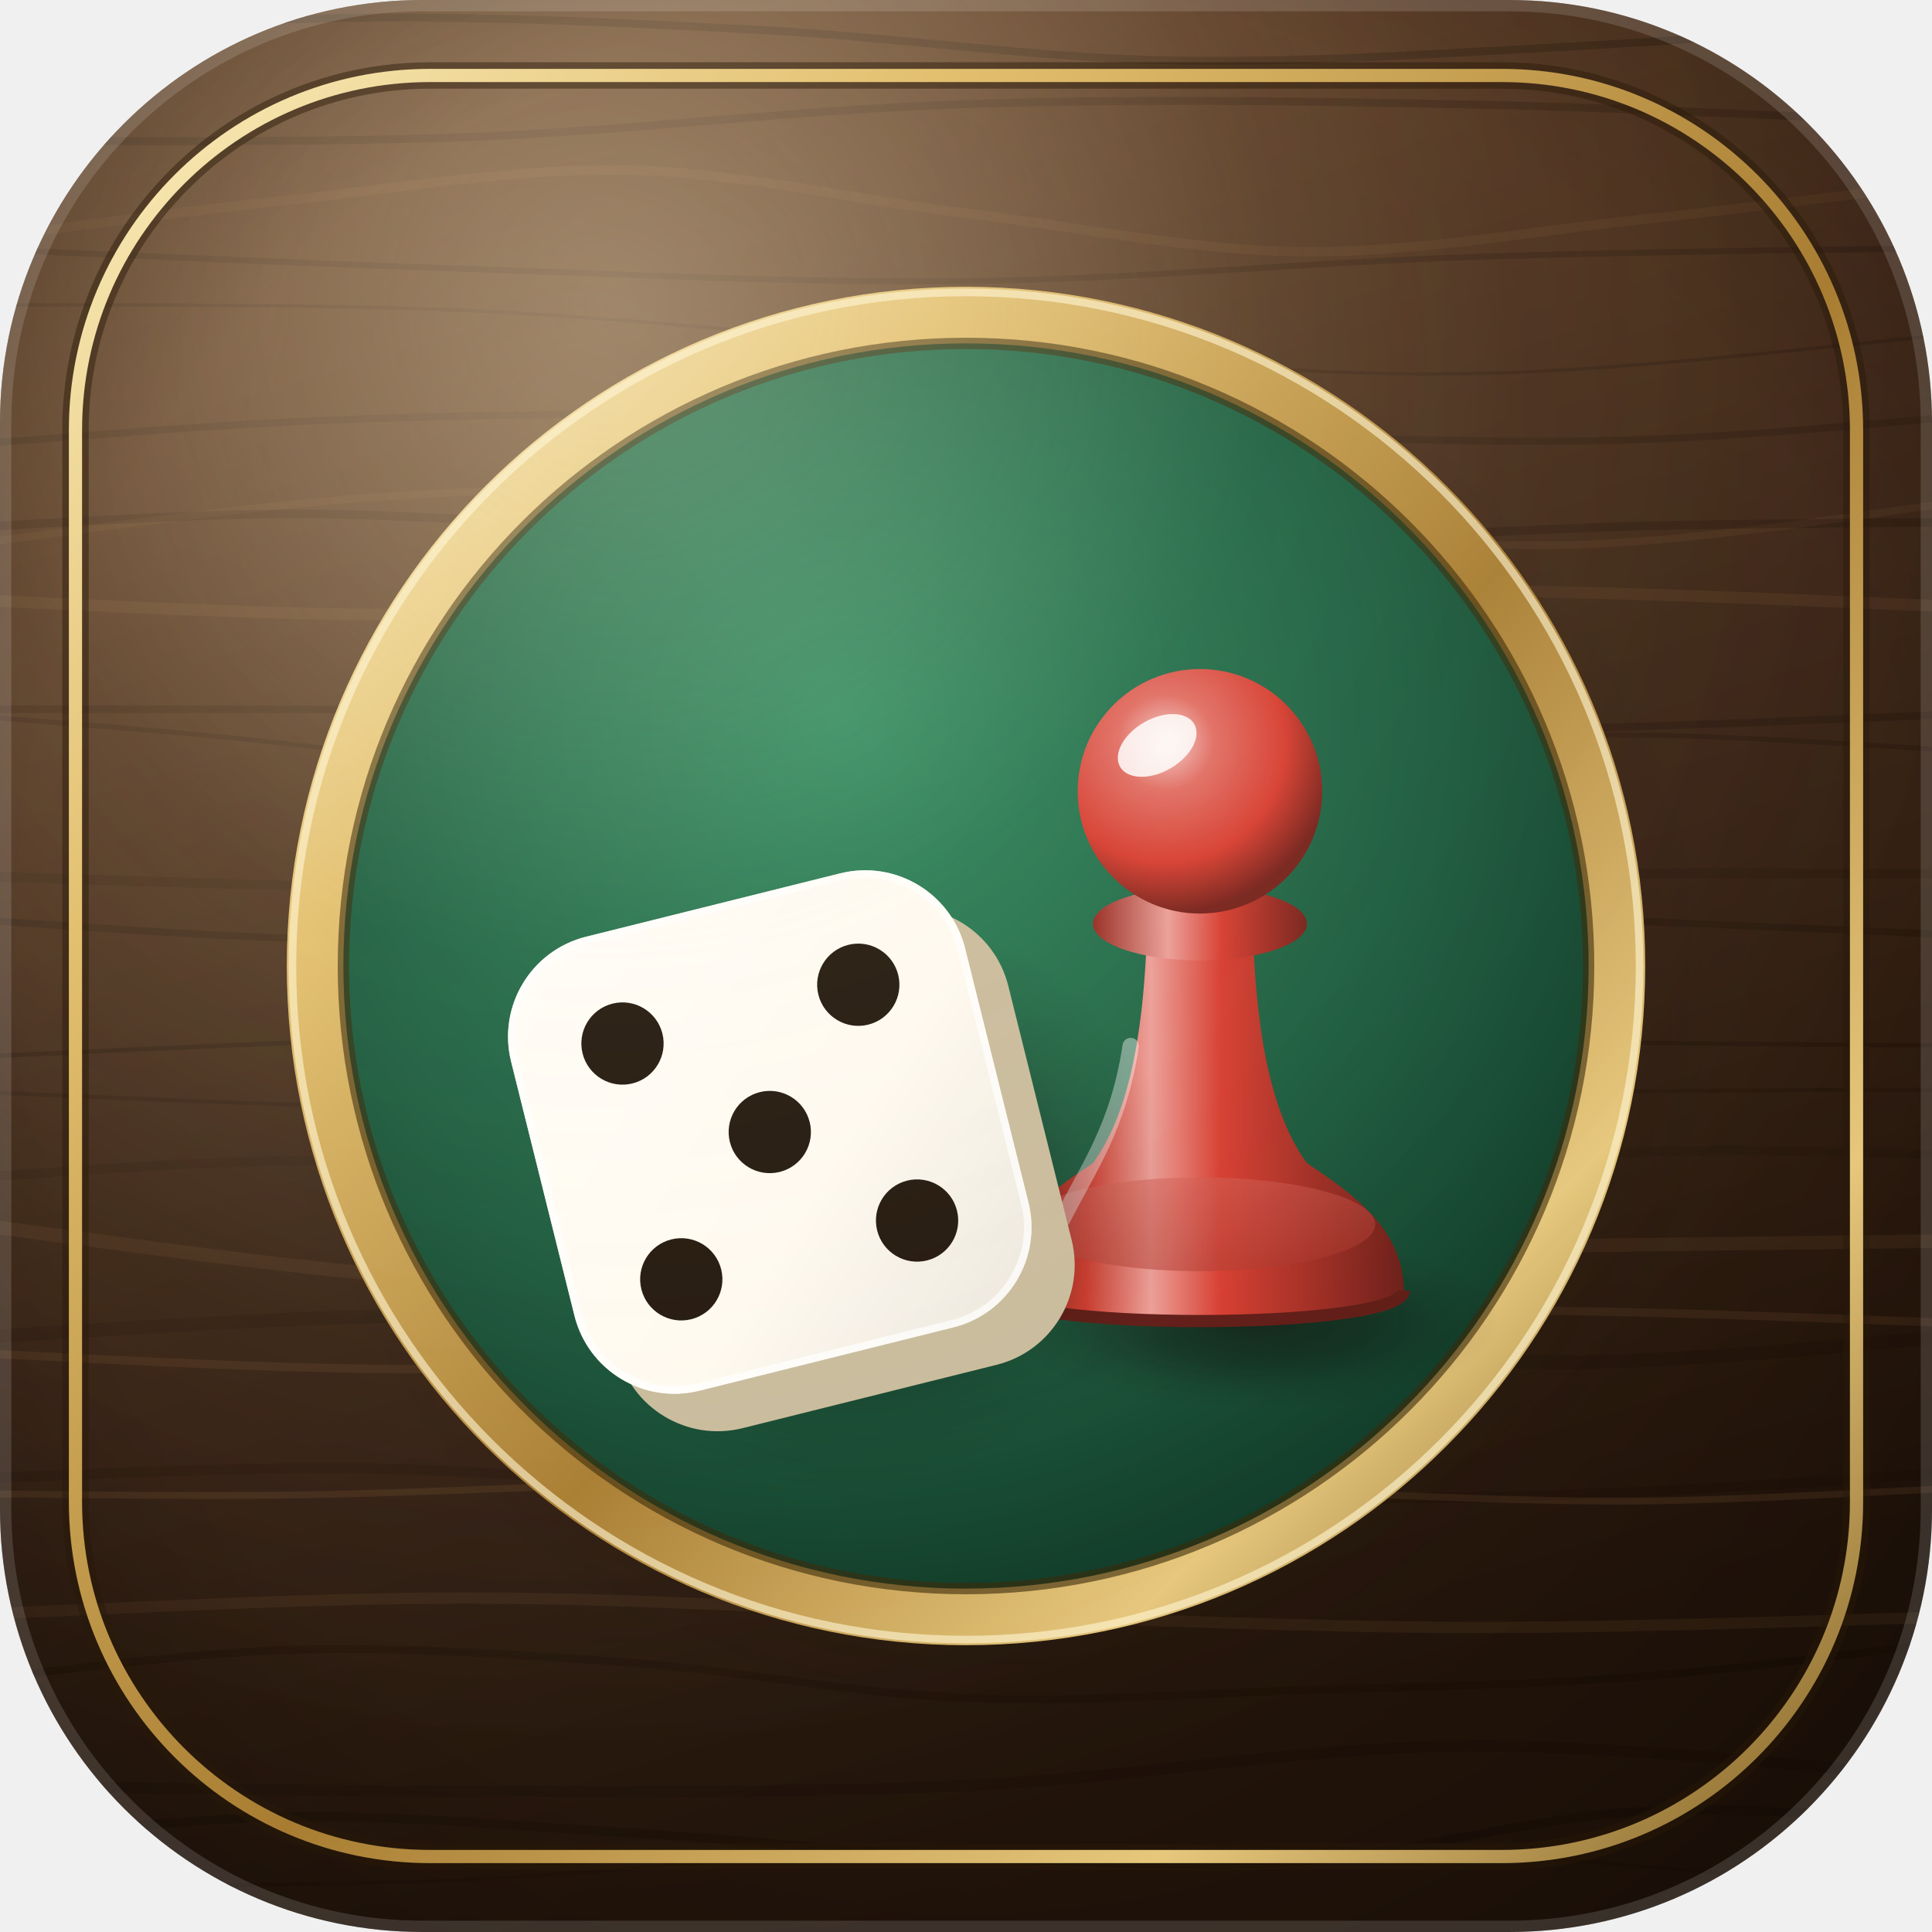
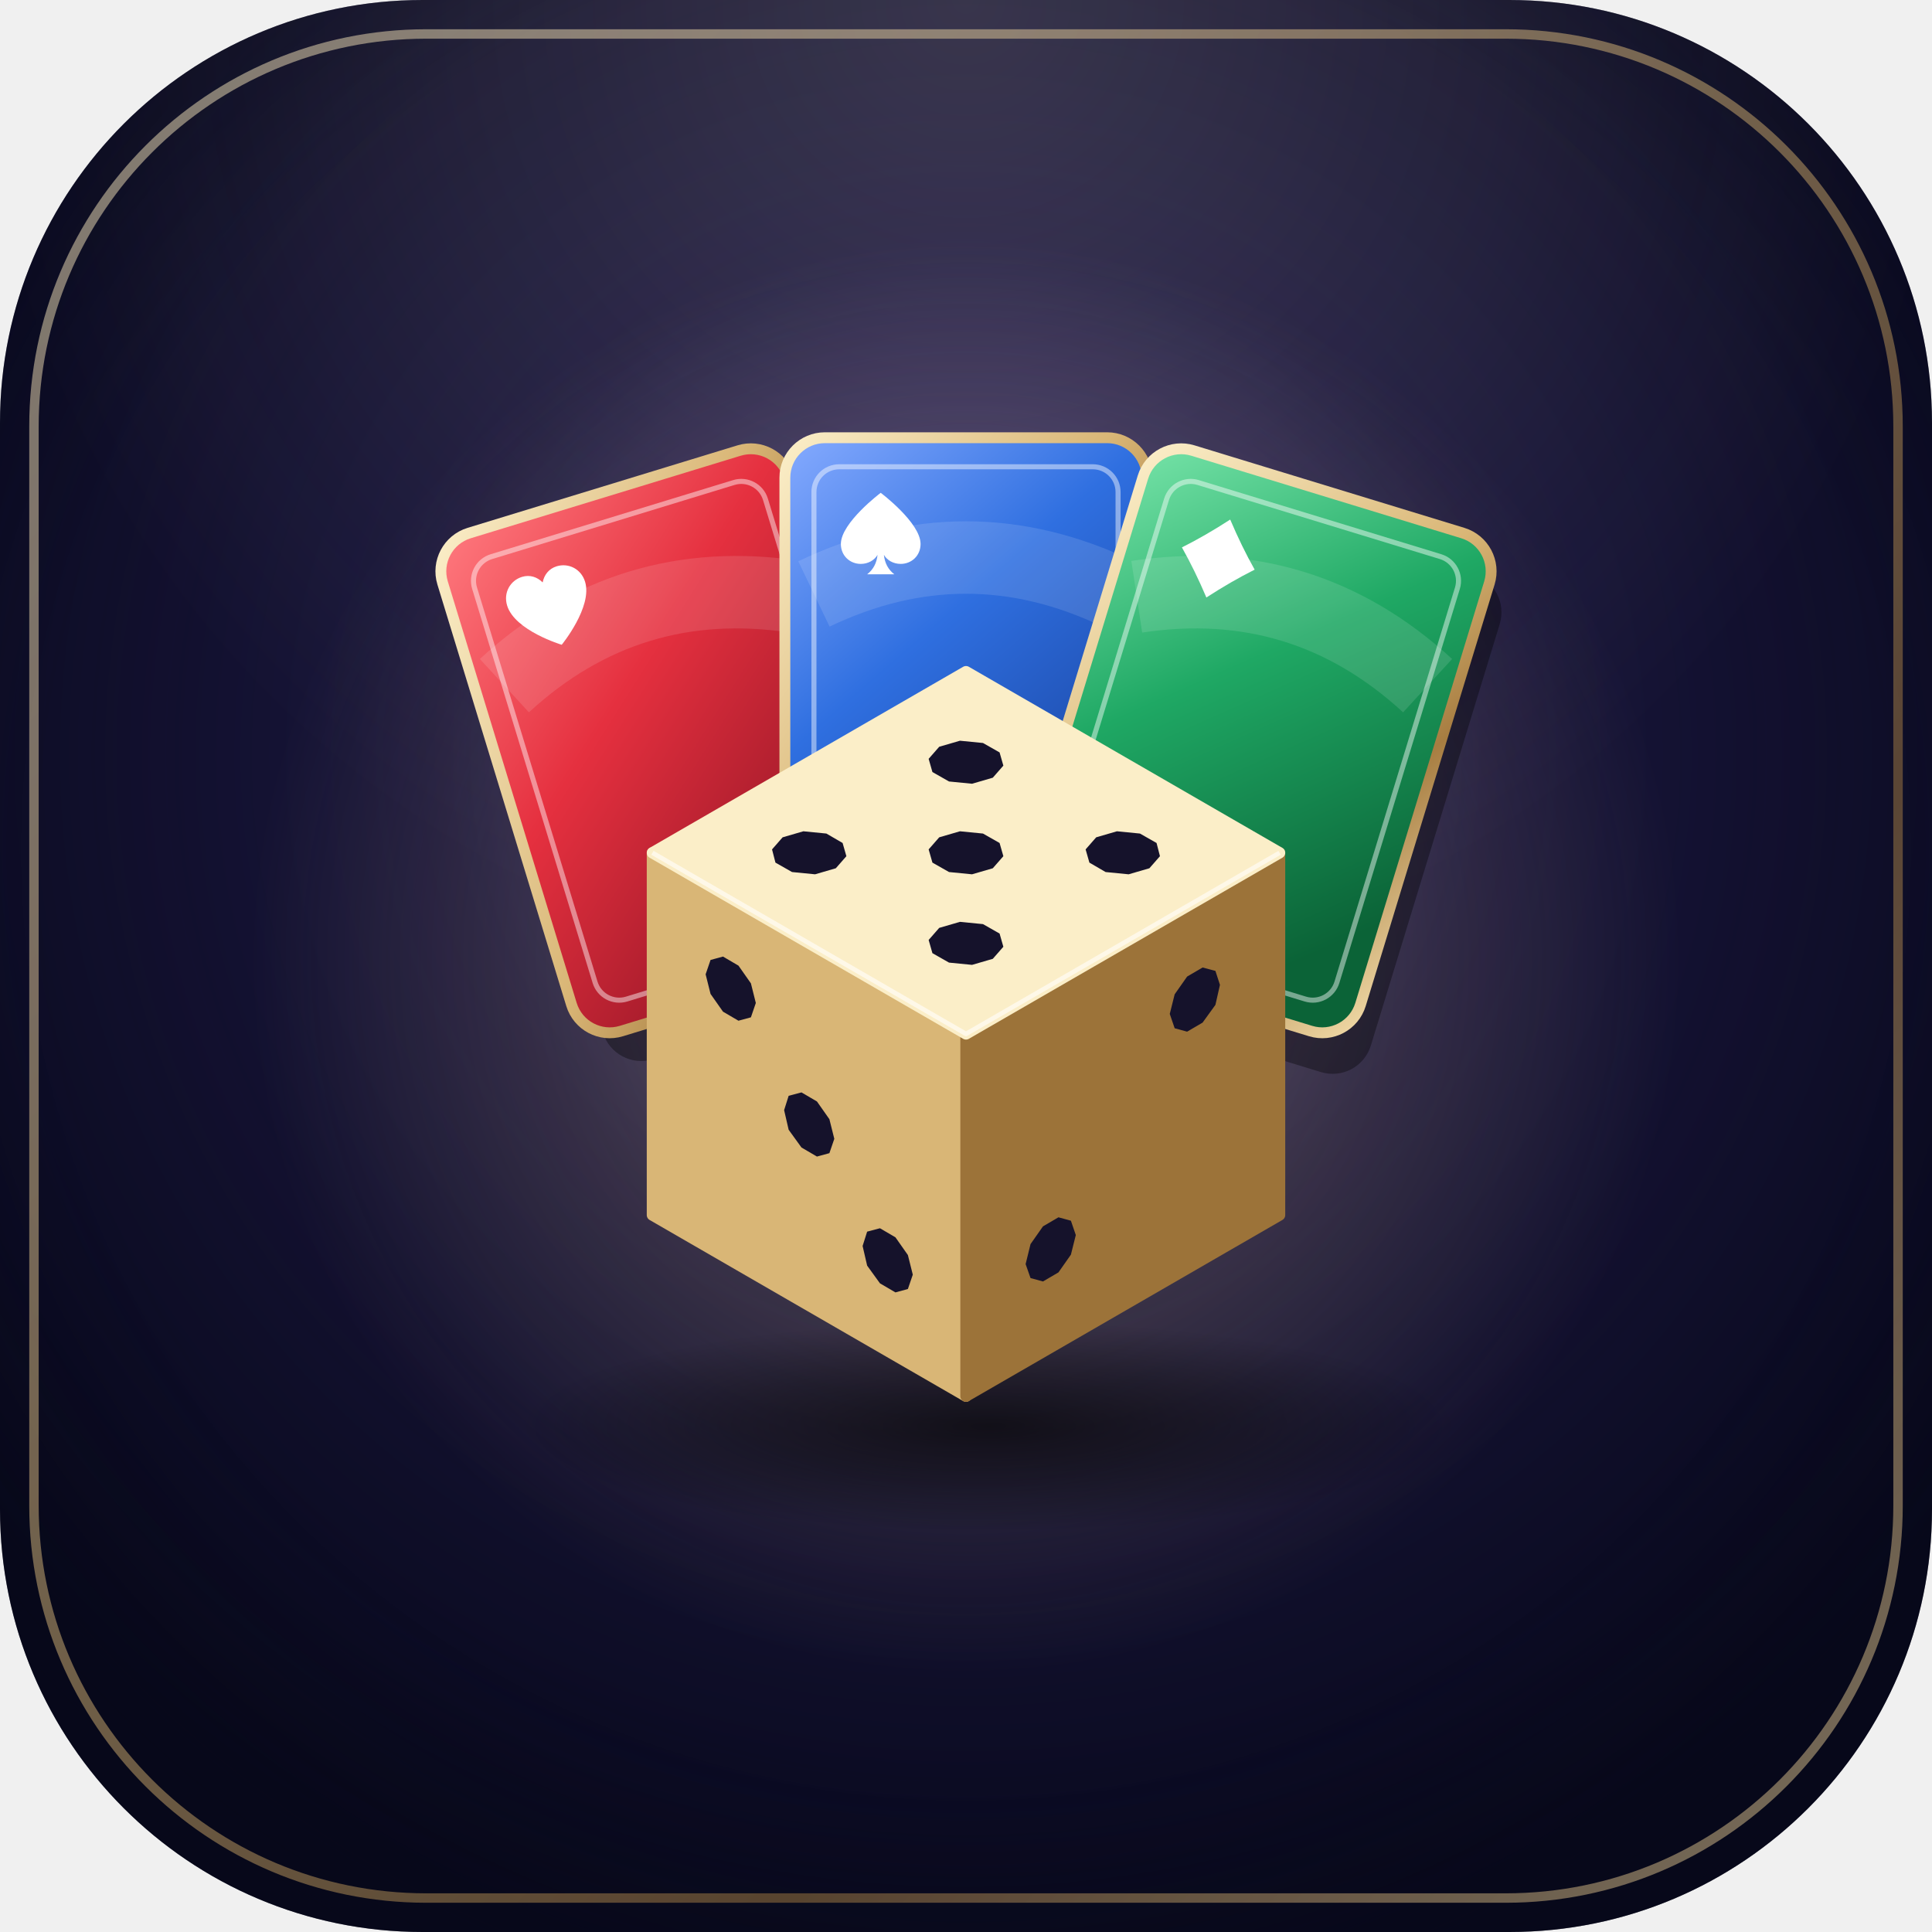
<svg xmlns="http://www.w3.org/2000/svg" viewBox="0 0 512 512" width="512" height="512" role="img" aria-label="Board Games collection app icon">
  <defs>
-     <radialGradient id="icol-felt" cx="0.4" cy="0.3" r="0.8">
-       <stop offset="0" stop-color="#2f8a5e" />
-       <stop offset="0.6" stop-color="#1b5a3d" />
-       <stop offset="1" stop-color="#0d3323" />
+     <linearGradient id="cgd" x1="0" y1="0" x2="1" y2="1">
+       <stop offset="0" stop-color="#fbeec8" />
+       <stop offset="0.45" stop-color="#d9b676" />
+       <stop offset="0.7" stop-color="#a77d41" />
+       <stop offset="1" stop-color="#f0d9a6" />
+     </linearGradient>
+     <radialGradient id="csh" cx="0.5" cy="0.5" r="0.5">
+       <stop offset="0" stop-color="#000" stop-opacity="0.62" />
+       <stop offset="0.55" stop-color="#000" stop-opacity="0.3" />
+       <stop offset="1" stop-color="#000" stop-opacity="0" />
    </radialGradient>
-     <radialGradient id="icol-sh" cx="0.5" cy="0.5" r="0.5">
-       <stop offset="0" stop-color="#0b0602" />
-       <stop offset="0.45" stop-color="#0b0602" stop-opacity="0.62" />
-       <stop offset="0.75" stop-color="#0b0602" stop-opacity="0.2" />
-       <stop offset="1" stop-color="#0b0602" stop-opacity="0" />
+     <radialGradient id="cspot" cx="256" cy="200" r="330" gradientUnits="userSpaceOnUse">
+       <stop offset="0" stop-color="#3a2f7a" stop-opacity="0.95" />
+       <stop offset="0.42" stop-color="#3a2f7a" stop-opacity="0.34" />
+       <stop offset="1" stop-color="#3a2f7a" stop-opacity="0" />
    </radialGradient>
-     <linearGradient id="icol-brass" x1="0" y1="0" x2="1" y2="1">
-       <stop offset="0" stop-color="#fbefc0" />
-       <stop offset="0.25" stop-color="#e2bf6e" />
-       <stop offset="0.55" stop-color="#a87d32" />
-       <stop offset="0.8" stop-color="#e6c77c" />
-       <stop offset="1" stop-color="#7c5b1f" />
-     </linearGradient>
-     <linearGradient id="icol-pwd63c2f" x1="0" y1="0" x2="1" y2="0">
-       <stop offset="0" stop-color="#6b1e18" />
-       <stop offset="0.22" stop-color="#d63c2f" />
-       <stop offset="0.38" stop-color="#eb9e97" />
-       <stop offset="0.55" stop-color="#d63c2f" />
-       <stop offset="1" stop-color="#6b1e18" />
-     </linearGradient>
-     <radialGradient id="icol-pwhd63c2f" cx="0.36" cy="0.3" r="0.7">
-       <stop offset="0" stop-color="#f5cecb" />
-       <stop offset="0.28" stop-color="#e06d63" />
-       <stop offset="0.7" stop-color="#d63c2f" />
-       <stop offset="1" stop-color="#76211a" />
+     <radialGradient id="ckey" cx="256" cy="0" r="264" gradientUnits="userSpaceOnUse">
+       <stop offset="0" stop-color="#fff4dc" stop-opacity="0.16" />
+       <stop offset="1" stop-color="#fff4dc" stop-opacity="0" />
    </radialGradient>
-     <linearGradient id="icol-pwbd63c2f" x1="0" y1="0" x2="1" y2="1">
-       <stop offset="0" stop-color="#e06d63" />
-       <stop offset="1" stop-color="#a12d23" />
-     </linearGradient>
-     <linearGradient id="icol-pwcd63c2f" x1="0" y1="0" x2="1" y2="0">
-       <stop offset="0" stop-color="#962a21" />
-       <stop offset="0.35" stop-color="#eb9e97" />
-       <stop offset="0.6" stop-color="#d63c2f" />
-       <stop offset="1" stop-color="#76211a" />
-     </linearGradient>
-     <linearGradient id="icol-icdf" x1="0" y1="0" x2="1" y2="1">
-       <stop offset="0" stop-color="#fffdf8" />
-       <stop offset="0.6" stop-color="#fffaf0" />
-       <stop offset="1" stop-color="#ebe6dd" />
-     </linearGradient>
-     <linearGradient id="icol-wal" x1="0" y1="0" x2="0.3" y2="1">
-       <stop offset="0" stop-color="#5a3820" />
-       <stop offset="0.5" stop-color="#3a2314" />
-       <stop offset="1" stop-color="#1f1209" />
-     </linearGradient>
-     <radialGradient id="icol-wlamp" cx="0.3" cy="0.22" r="0.8">
-       <stop offset="0" stop-color="#ffd9a0" stop-opacity="0.28" />
-       <stop offset="0.6" stop-color="#ffd9a0" stop-opacity="0.04" />
-       <stop offset="1" stop-color="#ffd9a0" stop-opacity="0" />
+     <radialGradient id="cvig" cx="256" cy="225.3" r="405.5" gradientUnits="userSpaceOnUse">
+       <stop offset="0" stop-color="#07081a" stop-opacity="0" />
+       <stop offset="0.6" stop-color="#07081a" stop-opacity="0" />
+       <stop offset="1" stop-color="#07081a" stop-opacity="0.85" />
    </radialGradient>
-     <radialGradient id="icol-lamp" cx="0.32" cy="0.16" r="0.75">
-       <stop offset="0" stop-color="#fff4d8" stop-opacity="0.3" />
-       <stop offset="0.45" stop-color="#fff4d8" stop-opacity="0.06" />
-       <stop offset="1" stop-color="#fff4d8" stop-opacity="0" />
-     </radialGradient>
-     <radialGradient id="icol-vig" cx="0.5" cy="0.48" r="0.78">
-       <stop offset="0" stop-color="#000" stop-opacity="0" />
-       <stop offset="0.62" stop-color="#000" stop-opacity="0" />
-       <stop offset="1" stop-color="#000" stop-opacity="0.38" />
-     </radialGradient>
-     <clipPath id="icol-rr">
+     <clipPath id="cclip">
      <rect width="512" height="512" rx="112" />
    </clipPath>
+     <radialGradient id="cgl" cx="256" cy="250" r="190" gradientUnits="userSpaceOnUse">
+       <stop offset="0" stop-color="#e7ca90" stop-opacity="0.34" />
+       <stop offset="1" stop-color="#e7ca90" stop-opacity="0" />
+     </radialGradient>
+     <linearGradient id="fc0" x1="0" y1="0" x2="0.6" y2="1">
+       <stop offset="0" stop-color="#ff7a7f" />
+       <stop offset="0.45" stop-color="#e5303f" />
+       <stop offset="1" stop-color="#8e1424" />
+     </linearGradient>
+     <linearGradient id="fc1" x1="0" y1="0" x2="0.6" y2="1">
+       <stop offset="0" stop-color="#86abff" />
+       <stop offset="0.45" stop-color="#2f6fe0" />
+       <stop offset="1" stop-color="#173f99" />
+     </linearGradient>
+     <linearGradient id="fc2" x1="0" y1="0" x2="0.6" y2="1">
+       <stop offset="0" stop-color="#76e3a8" />
+       <stop offset="0.45" stop-color="#1fa864" />
+       <stop offset="1" stop-color="#0b6337" />
+     </linearGradient>
  </defs>
-   <g clip-path="url(#icol-rr)">
-     <rect width="512" height="512" fill="url(#icol-wal)" />
-     <g fill="none" stroke-linecap="round">
-       <path d="M-12 9.9C5.9 9 59.5 5 95.2 4.7C130.9 4.3 166.7 6.1 202.4 8C238.1 9.9 273.9 15.3 309.6 16C345.3 16.7 381.1 14.2 416.8 12.3C452.5 10.4 506.1 5.9 524 4.6" stroke="#120803" stroke-opacity="0.29" stroke-width="2.1" />
-       <path d="M-12 37.3C10.3 37.2 77.3 38 122 36.4C166.7 34.8 211.3 29 256 27.6C300.7 26.1 345.3 26.8 390 27.7C434.7 28.6 501.7 32.1 524 32.9" stroke="#120803" stroke-opacity="0.24" stroke-width="2.1" />
-       <path d="M-12 64.1C2.9 62.2 47.6 56.1 77.3 52.9C107.1 49.7 136.9 44.5 166.7 45.1C196.4 45.7 226.2 52.9 256 56.5C285.8 60.1 315.6 66.4 345.3 66.7C375.1 67 404.9 61.4 434.7 58.2C464.4 55 509.1 49.3 524 47.5" stroke="#d39663" stroke-opacity="0.07" stroke-width="2.5" />
-       <path d="M-12 65.7C10.3 66.6 77.3 69.7 122 71.2C166.7 72.7 211.3 75 256 74.5C300.7 74 345.3 69.6 390 68.1C434.7 66.6 501.7 66 524 65.6" stroke="#120803" stroke-opacity="0.23" stroke-width="1.6" />
-       <path d="M-12 80.7C10.3 81 77.3 80.3 122 82.2C166.7 84.1 211.3 89.5 256 92.3C300.7 95.1 345.3 99.8 390 99C434.7 98.3 501.7 89.7 524 87.9" stroke="#120803" stroke-opacity="0.2" stroke-width="0.9" />
-       <path d="M-12 118.1C2.9 117.1 47.6 113.2 77.3 111.8C107.1 110.4 136.9 109.9 166.7 109.6C196.4 109.2 226.2 108.8 256 109.8C285.8 110.8 315.6 114.4 345.3 115.5C375.1 116.7 404.9 117.5 434.7 116.5C464.4 115.6 509.1 111.1 524 110" stroke="#120803" stroke-opacity="0.21" stroke-width="1.9" />
-       <path d="M-12 144.8C5.9 142.7 59.5 134.7 95.2 132.1C130.9 129.5 166.7 128.4 202.4 129.4C238.1 130.4 273.9 135.5 309.6 138C345.3 140.5 381.1 145.3 416.8 144.4C452.5 143.5 506.1 134.4 524 132.4" stroke="#d39663" stroke-opacity="0.07" stroke-width="2" />
-       <path d="M-12 140C2.9 139.3 47.6 136.2 77.3 136.2C107.1 136.2 136.9 138.6 166.7 139.8C196.4 141 226.2 142.8 256 143.3C285.8 143.8 315.6 143.6 345.3 142.9C375.1 142.3 404.9 140.2 434.7 139.4C464.4 138.7 509.1 138.5 524 138.3" stroke="#120803" stroke-opacity="0.24" stroke-width="2.3" />
-       <path d="M-12 158.8C5.9 159.4 59.5 162.5 95.2 162.8C130.9 163.2 166.7 162.2 202.4 161C238.1 159.8 273.9 156.6 309.6 155.9C345.3 155.2 381.1 156.1 416.8 157C452.5 157.8 506.1 160.3 524 161" stroke="#d39663" stroke-opacity="0.08" stroke-width="3.1" />
-       <path d="M-12 188C10.3 188 77.3 187.8 122 188.2C166.7 188.7 211.3 189.8 256 190.7C300.7 191.6 345.3 193.7 390 193.4C434.7 193.2 501.7 189.8 524 189.1" stroke="#120803" stroke-opacity="0.24" stroke-width="2" />
-       <path d="M-12 189.3C2.9 190.6 47.6 193.8 77.3 197.2C107.1 200.6 136.9 208.2 166.7 209.7C196.4 211.1 226.2 208.1 256 206.1C285.8 204 315.6 199.1 345.3 197.2C375.1 195.4 404.9 194.5 434.7 194.8C464.4 195.1 509.1 198.5 524 199.2" stroke="#120803" stroke-opacity="0.23" stroke-width="1.3" />
-       <path d="M-12 232C10.3 232.6 77.3 235.1 122 235.6C166.7 236.1 211.3 235.8 256 235.1C300.7 234.5 345.3 232.4 390 231.8C434.7 231.2 501.7 231.6 524 231.5" stroke="#120803" stroke-opacity="0.17" stroke-width="2.6" />
-       <path d="M-12 243.4C5.9 244.3 59.5 249 95.2 248.9C130.9 248.9 166.7 244.8 202.4 243.1C238.1 241.4 273.9 238.7 309.6 238.7C345.3 238.7 381.1 241.8 416.8 243.4C452.5 244.9 506.1 247.2 524 248" stroke="#120803" stroke-opacity="0.25" stroke-width="1.9" />
-       <path d="M-12 280.3C5.9 279.5 59.5 277 95.2 275.6C130.9 274.1 166.7 272 202.4 271.6C238.1 271.2 273.9 272.6 309.6 273.4C345.3 274.1 381.1 275.5 416.8 276.1C452.5 276.7 506.1 277 524 277.1" stroke="#120803" stroke-opacity="0.29" stroke-width="1.2" />
-       <path d="M-12 289.1C5.9 289.8 59.5 292.4 95.2 293.2C130.9 294 166.7 294.3 202.4 293.9C238.1 293.6 273.9 292 309.6 291.3C345.3 290.5 381.1 289.8 416.8 289.4C452.5 288.9 506.1 288.8 524 288.7" stroke="#120803" stroke-opacity="0.2" stroke-width="1.1" />
-       <path d="M-12 312.4C2.9 311.6 47.6 307.8 77.3 307.7C107.1 307.6 136.9 309.7 166.7 311.9C196.4 314.1 226.2 320.6 256 320.9C285.8 321.1 315.6 315.9 345.3 313.3C375.1 310.7 404.9 306.4 434.7 305.3C464.4 304.1 509.1 306.1 524 306.3" stroke="#120803" stroke-opacity="0.14" stroke-width="2.5" />
-       <path d="M-12 323.8C5.9 326 59.5 333.8 95.2 337.2C130.9 340.6 166.7 344.9 202.4 344C238.1 343.1 273.9 334.2 309.6 331.9C345.3 329.6 381.1 330.6 416.8 330.1C452.5 329.6 506.1 329 524 328.8" stroke="#d39663" stroke-opacity="0.08" stroke-width="3.6" />
-       <path d="M-12 354.8C5.9 353.8 59.5 350 95.2 349C130.9 348 166.7 347.6 202.4 348.6C238.1 349.5 273.9 352.7 309.6 354.7C345.3 356.8 381.1 361.2 416.8 361C452.5 360.8 506.1 354.8 524 353.6" stroke="#120803" stroke-opacity="0.18" stroke-width="3.6" />
-       <path d="M-12 358.4C10.3 359.1 77.3 363.6 122 362.7C166.7 361.7 211.3 355.5 256 352.9C300.7 350.4 345.3 347.7 390 347.3C434.7 347 501.7 350.2 524 350.8" stroke="#d39663" stroke-opacity="0.09" stroke-width="2.2" />
-       <path d="M-12 392C5.9 391.5 59.5 388.7 95.2 389.1C130.9 389.6 166.7 393.4 202.4 394.8C238.1 396.1 273.9 396.8 309.6 397.1C345.3 397.3 381.1 397.3 416.8 396.1C452.5 394.9 506.1 390.9 524 389.8" stroke="#120803" stroke-opacity="0.18" stroke-width="2.7" />
-       <path d="M-12 395.8C2.9 395.9 47.6 396.6 77.3 396.2C107.1 395.8 136.9 394.1 166.7 393.4C196.4 392.7 226.2 391.5 256 391.9C285.8 392.2 315.6 394.4 345.3 395.4C375.1 396.4 404.9 398 434.7 397.8C464.4 397.5 509.1 394.7 524 394.1" stroke="#d39663" stroke-opacity="0.11" stroke-width="1.8" />
-       <path d="M-12 428.1C10.3 427.3 77.3 423.5 122 423.5C166.7 423.4 211.3 426.5 256 427.8C300.7 429.1 345.3 431.2 390 431.3C434.7 431.4 501.7 428.8 524 428.3" stroke="#d39663" stroke-opacity="0.08" stroke-width="3" />
-       <path d="M-12 445.8C2.9 444.4 47.6 438.1 77.3 437.2C107.1 436.4 136.9 438.5 166.7 440.6C196.4 442.8 226.2 448.8 256 450C285.8 451.2 315.6 448.9 345.3 447.9C375.1 447 404.9 446.6 434.7 444.3C464.4 442.1 509.1 435.9 524 434.3" stroke="#120803" stroke-opacity="0.28" stroke-width="2.1" />
-       <path d="M-12 473.1C10.3 473.4 77.3 474.7 122 474.7C166.7 474.7 211.3 475.2 256 473.2C300.7 471.1 345.3 462.9 390 462.7C434.7 462.5 501.7 470.4 524 471.9" stroke="#120803" stroke-opacity="0.2" stroke-width="3" />
-       <path d="M-12 488.3C2.9 487.2 47.6 481.9 77.3 481.5C107.1 481 136.9 484 166.7 485.7C196.4 487.5 226.2 490.9 256 492.1C285.8 493.3 315.6 495.1 345.3 493.1C375.1 491.1 404.9 481.7 434.7 480.1C464.4 478.4 509.1 482.5 524 483" stroke="#120803" stroke-opacity="0.26" stroke-width="2.4" />
-       <path d="M-12 499.9C10.3 499.6 77.3 500.1 122 498.2C166.7 496.4 211.3 489.9 256 488.7C300.7 487.6 345.3 489.2 390 491.5C434.7 493.8 501.7 500.7 524 502.5" stroke="#120803" stroke-opacity="0.18" stroke-width="1" />
+   <rect width="512" height="512" rx="112" fill="#07081a" />
+   <rect width="512" height="512" rx="112" fill="url(#cspot)" />
+   <rect width="512" height="512" rx="112" fill="url(#ckey)" />
+   <g clip-path="url(#cclip)">
+     <g transform="translate(0 4)">
+       <circle cx="256" cy="250" r="190" fill="url(#cgl)" />
+       <g transform="rotate(-17 256 440)">
+         <rect x="213.8" y="121.6" width="96" height="138" rx="10.6" fill="#000" opacity=".35" />
+         <rect x="208" y="112" width="96" height="138" rx="10.6" fill="url(#fc0)" stroke="url(#cgd)" stroke-width="2.88" />
+         <rect x="215.7" y="119.7" width="80.6" height="122.6" rx="6.7" fill="none" stroke="#fff" stroke-opacity=".45" stroke-width="1.34" />
+         <path d="M10 18.4C10 18.4 1 12.4 1 6.6 1 3.6 3.3 1.5 6 1.5c1.8 0 3.2 1 4 2.5.8-1.5 2.2-2.5 4-2.5 2.7 0 5 2.1 5 5.1 0 5.8-9 11.8-9 11.8Z" fill="#fff" transform="translate(221.4 125.4) scale(1.2)" />
+         <path d="M215.7 153.4Q256 134.1 296.3 153.4" fill="none" stroke="#fff" stroke-opacity=".12" stroke-width="19.2" />
+       </g>
+       <g transform="rotate(0 256 440)">
+         <rect x="213.8" y="121.6" width="96" height="138" rx="10.6" fill="#000" opacity=".35" />
+         <rect x="208" y="112" width="96" height="138" rx="10.6" fill="url(#fc1)" stroke="url(#cgd)" stroke-width="2.88" />
+         <rect x="215.7" y="119.7" width="80.6" height="122.6" rx="6.7" fill="none" stroke="#fff" stroke-opacity=".45" stroke-width="1.34" />
+         <path d="M10 1C10 1 1.2 7.6 1.2 12.3c0 2.6 2 4.4 4.4 4.4 1.6 0 3-.8 3.7-2-.2 1.8-.9 3.2-2.3 4.3h6c-1.4-1.1-2.1-2.5-2.3-4.3.7 1.2 2.1 2 3.7 2 2.4 0 4.4-1.8 4.4-4.4C18.8 7.6 10 1 10 1Z" fill="#fff" transform="translate(221.4 125.4) scale(1.2)" />
+         <path d="M215.7 153.4Q256 134.1 296.3 153.4" fill="none" stroke="#fff" stroke-opacity=".12" stroke-width="19.2" />
+       </g>
+       <g transform="rotate(17 256 440)">
+         <rect x="213.8" y="121.6" width="96" height="138" rx="10.6" fill="#000" opacity=".35" />
+         <rect x="208" y="112" width="96" height="138" rx="10.6" fill="url(#fc2)" stroke="url(#cgd)" stroke-width="2.88" />
+         <rect x="215.7" y="119.7" width="80.6" height="122.6" rx="6.7" fill="none" stroke="#fff" stroke-opacity=".45" stroke-width="1.34" />
+         <path d="M10 1Q14.2 6 18.4 10 14.2 14 10 19 5.8 14 1.6 10 5.8 6 10 1Z" fill="#fff" transform="translate(221.4 125.4) scale(1.2)" />
+         <path d="M215.7 153.4Q256 134.1 296.3 153.4" fill="none" stroke="#fff" stroke-opacity=".12" stroke-width="19.2" />
+       </g>
+       <ellipse cx="262" cy="374" rx="124" ry="28" fill="url(#csh)" />
+       <polygon points="172.9,318 256,366 256,270 172.9,222" fill="#d9b676" stroke="#d9b676" stroke-width="3" stroke-linejoin="round" />
+       <polygon points="339.1,318 256,366 256,270 339.1,222" fill="#9c7339" stroke="#9c7339" stroke-width="3" stroke-linejoin="round" />
+       <polygon points="256,174 339.1,222 256,270 172.9,222" fill="#fbeec8" stroke="#fbeec8" stroke-width="3" stroke-linejoin="round" />
+       <polyline points="172.9,222 256,270 339.1,222" fill="none" stroke="#fffaf0" stroke-width="1.2" stroke-linejoin="round" opacity=".8" />
+       <path d="M263.1 202.1L257.6 203.7L251.5 203.1L247.1 200.6L246.1 197.1L248.9 193.9L254.4 192.3L260.5 192.9L264.9 195.4L265.9 198.9ZM304.6 226.1L299.1 227.7L293 227.1L288.7 224.6L287.7 221.1L290.5 217.9L296 216.3L302.1 216.9L306.5 219.4L307.4 222.9ZM263.1 226.1L257.6 227.7L251.5 227.1L247.1 224.6L246.1 221.1L248.9 217.9L254.4 216.3L260.5 216.9L264.9 219.4L265.9 222.9ZM221.5 226.1L216 227.7L209.9 227.1L205.5 224.6L204.6 221.1L207.4 217.9L212.9 216.3L219 216.9L223.3 219.4L224.3 222.9ZM263.1 250.1L257.6 251.7L251.5 251.1L247.1 248.6L246.1 245.1L248.9 241.9L254.4 240.3L260.5 240.9L264.9 243.4L265.9 246.9ZM200.3 261.8L199 256.6L195.7 251.9L191.6 249.5L188.3 250.4L187 254.2L188.3 259.4L191.6 264.1L195.7 266.5L199 265.6ZM221.1 297.8L219.8 292.6L216.5 287.9L212.4 285.5L209 286.4L207.8 290.2L209 295.4L212.4 300.1L216.5 302.5L219.8 301.6ZM241.9 333.8L240.6 328.6L237.3 323.9L233.2 321.5L229.8 322.4L228.6 326.2L229.8 331.4L233.2 336.1L237.3 338.5L240.6 337.6ZM310 264.7L311.3 259.5L314.6 254.8L318.7 252.4L322.1 253.3L323.3 257L322.1 262.3L318.7 267L314.6 269.4L311.3 268.5ZM271.8 331L273.1 325.7L276.4 321L280.5 318.6L283.8 319.5L285.1 323.3L283.8 328.5L280.5 333.2L276.4 335.6L273.1 334.7Z" fill="#15122b" />
    </g>
-     <rect width="512" height="512" fill="url(#icol-wlamp)" />
-     <ellipse cx="264" cy="268" rx="194.4" ry="194.4" fill="url(#icol-sh)" opacity="0.55" />
-     <circle cx="256" cy="256" r="180" fill="url(#icol-brass)" />
-     <circle cx="256" cy="256" r="178.5" fill="none" stroke="#fff6d6" stroke-opacity=".6" stroke-width="2" />
-     <circle cx="256" cy="256" r="165" fill="url(#icol-felt)" />
-     <circle cx="256" cy="256" r="165" fill="none" stroke="#3a2808" stroke-opacity=".6" stroke-width="3" />
-     <g transform="translate(318,342) scale(2.7)">
-       <ellipse cx="5" cy="3" rx="24.2" ry="8.7" fill="url(#icol-sh)" opacity="0.55" />
-       <g transform="translate(0,0) rotate(0)">
-         <path d="M-20 0C-20-6-15-9.5-10.5-12.5C-6.5-18-5.5-27-5.2-35H5.2C5.5-27 6.5-18 10.5-12.5C15-9.5 20-6 20 0C20 4-20 4-20 0Z" fill="url(#icol-pwd63c2f)" />
-         <ellipse cy="-6.5" rx="17.2" ry="4.6" fill="url(#icol-pwbd63c2f)" opacity=".55" />
-         <path d="M-20 0C-20 4 20 4 20 0" stroke="#601b15" stroke-width="1.2" fill="none" />
-         <ellipse cy="-36" rx="10.5" ry="3.6" fill="url(#icol-pwcd63c2f)" />
-         <circle cy="-49" r="12" fill="url(#icol-pwhd63c2f)" />
-         <ellipse cx="-4.2" cy="-53.5" rx="4.2" ry="2.6" fill="#fff" opacity=".85" transform="rotate(-30 -4.2 -53.5)" />
-         <path d="M-13.5-7C-11-12-8-16-6.8-24" stroke="#fff" stroke-opacity=".4" stroke-width="1.6" fill="none" stroke-linecap="round" />
-       </g>
-     </g>
-     <g transform="translate(204,300) rotate(-14)">
-       <ellipse cx="19.8" cy="24.8" rx="82.1" ry="75.9" fill="url(#icol-sh)" opacity="0.5" />
-       <rect x="-53.3" y="-49.6" width="124" height="124" rx="27.3" fill="#c9bb9c" />
-       <rect x="-62" y="-62" width="124" height="124" rx="27.3" fill="url(#icol-icdf)" />
-       <rect x="-61" y="-61" width="122" height="122" rx="26.3" fill="none" stroke="#fff" stroke-opacity=".7" stroke-width="2" />
-       <circle cx="-32.2" cy="-32.2" r="10.9" fill="#22170d" />
-       <circle cx="32.2" cy="-32.2" r="10.9" fill="#22170d" />
-       <circle cx="0" cy="0" r="10.9" fill="#22170d" />
-       <circle cx="-32.2" cy="32.2" r="10.9" fill="#22170d" />
-       <circle cx="32.2" cy="32.2" r="10.9" fill="#22170d" />
-     </g>
-     <rect width="512" height="512" fill="url(#icol-lamp)" />
-     <rect width="512" height="512" fill="url(#icol-vig)" />
-     <rect x="20" y="20" width="472" height="472" rx="94" fill="none" stroke="#2a1a08" stroke-opacity=".45" stroke-width="7" />
-     <rect x="20" y="20" width="472" height="472" rx="94" fill="none" stroke="url(#icol-brass)" stroke-width="3.5" />
-     <rect x="1.5" y="1.5" width="509" height="509" rx="110.5" fill="none" stroke="#fff" stroke-opacity=".14" stroke-width="3" />
  </g>
+   <rect width="512" height="512" rx="112" fill="url(#cvig)" />
+   <rect x="9" y="9" width="494" height="494" rx="104" fill="none" stroke="url(#cgd)" stroke-opacity=".5" stroke-width="2.5" />
</svg>
